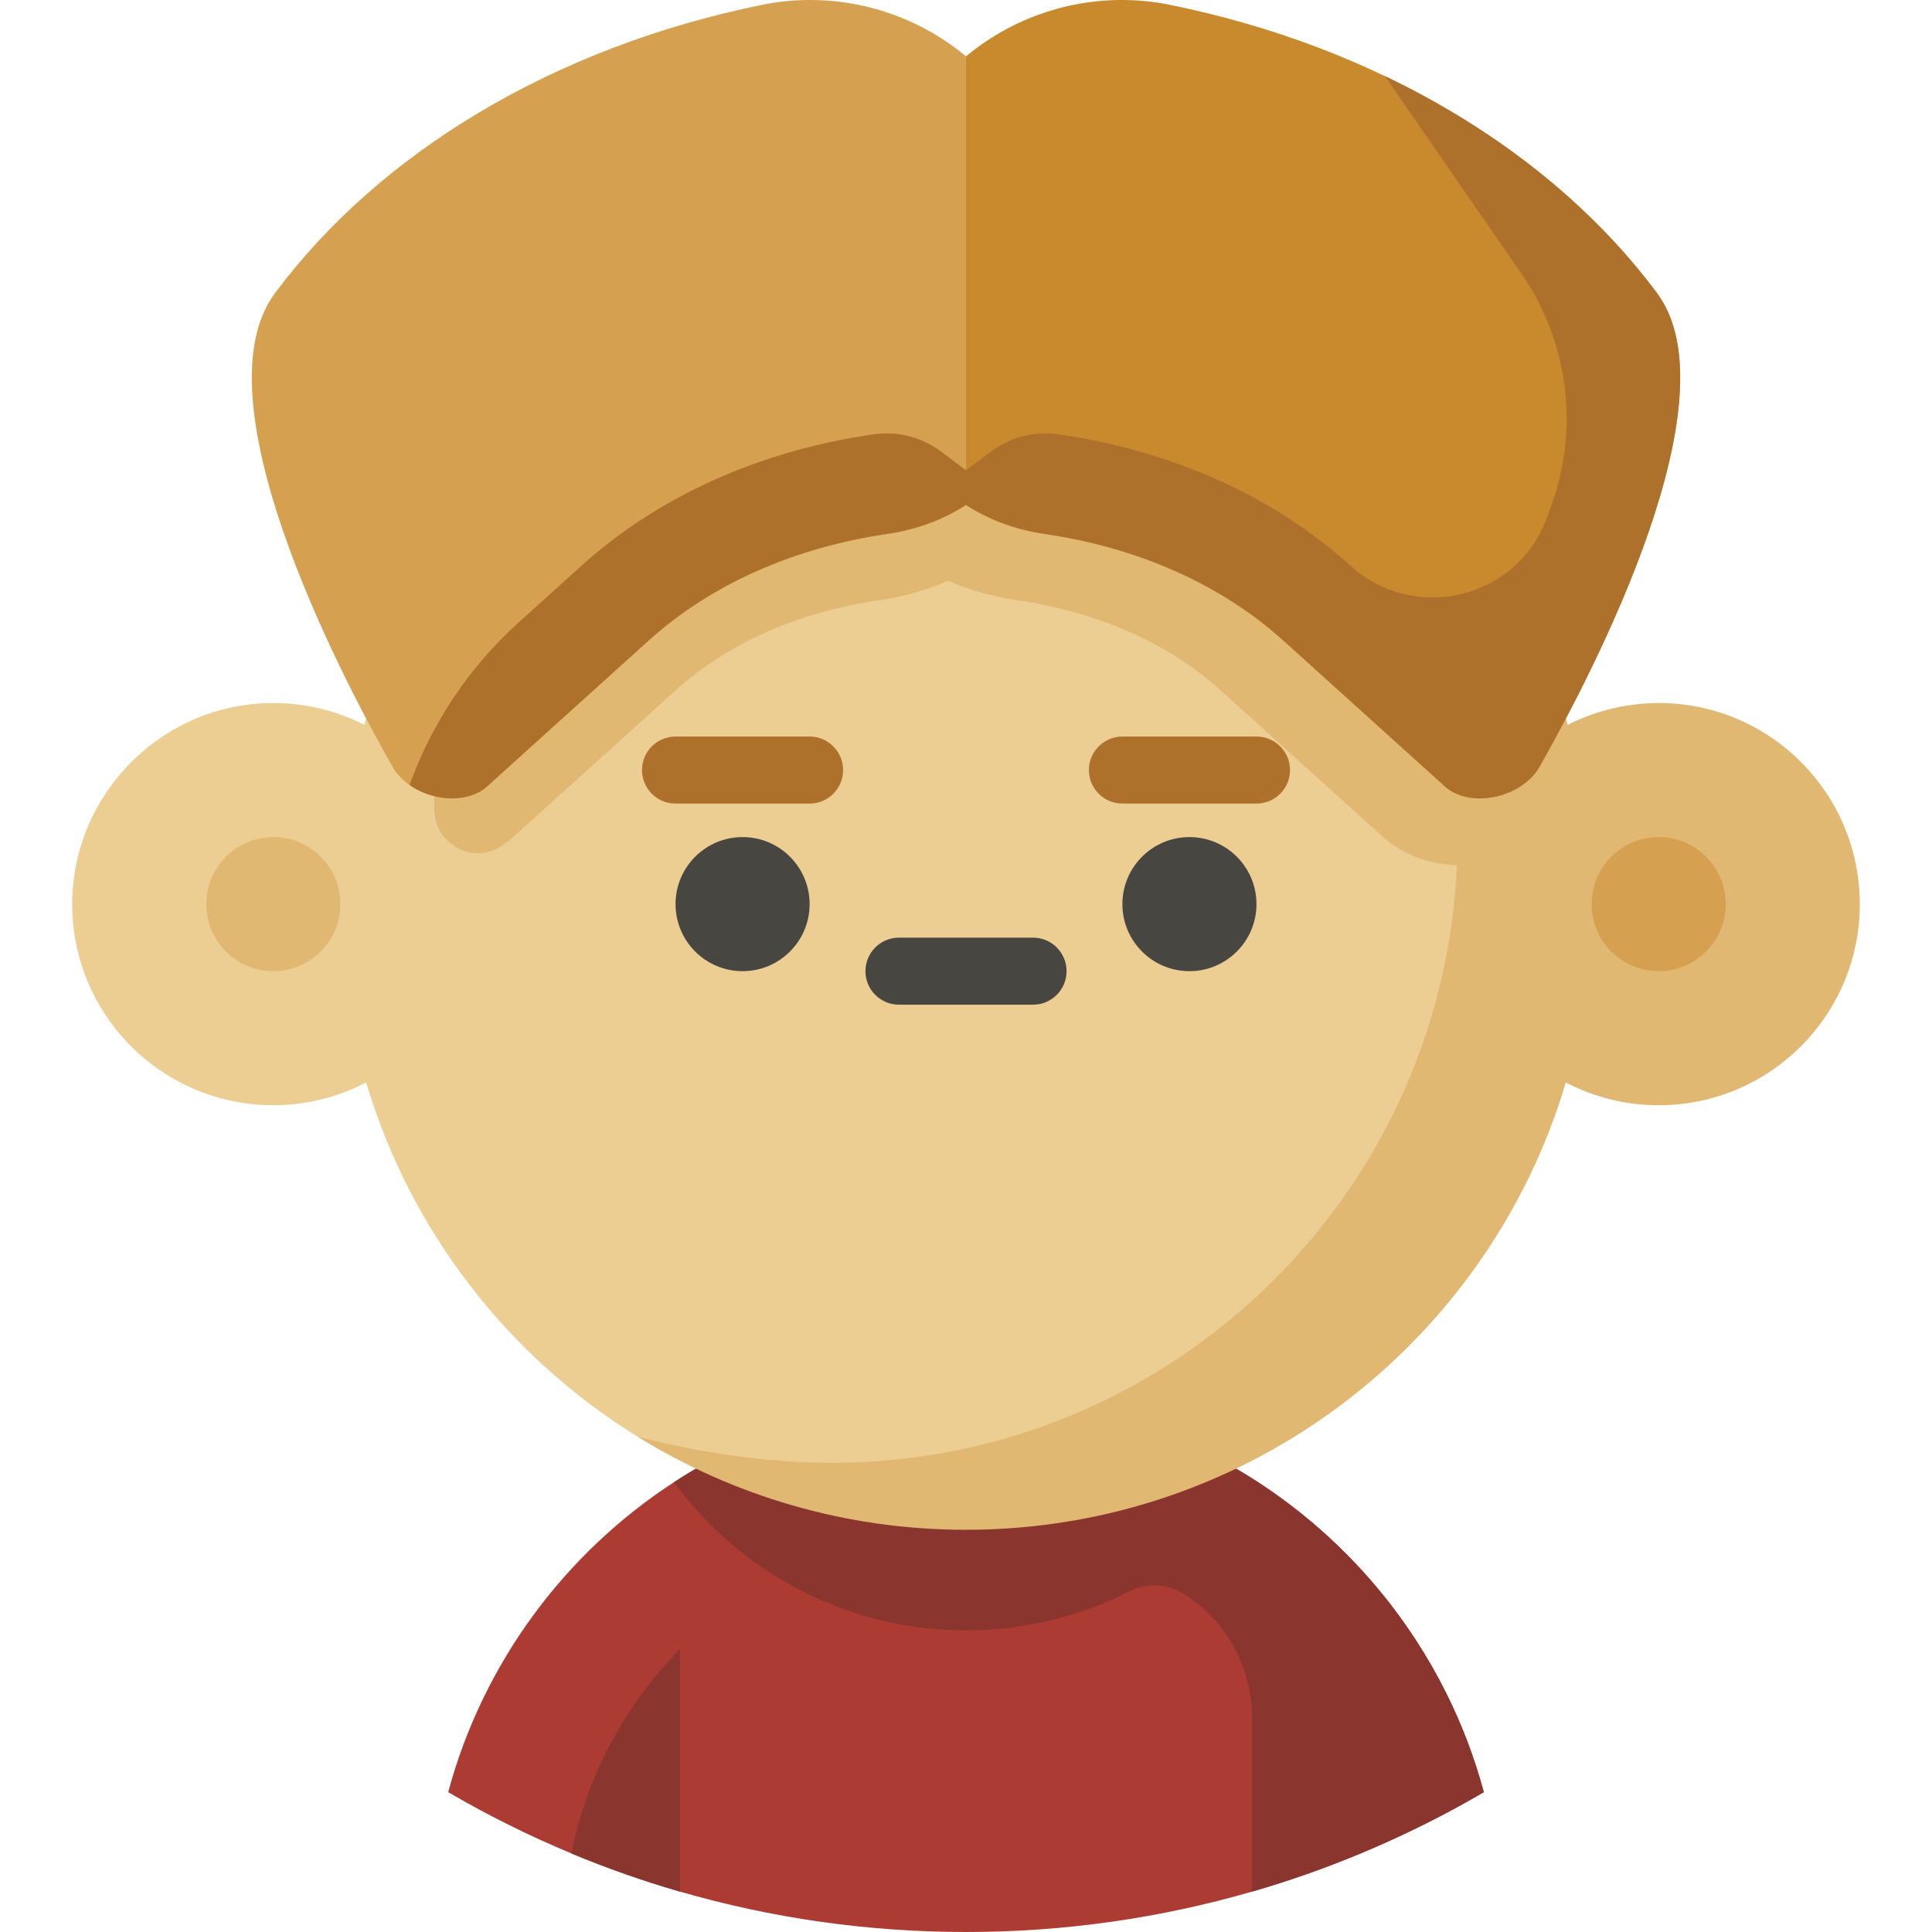
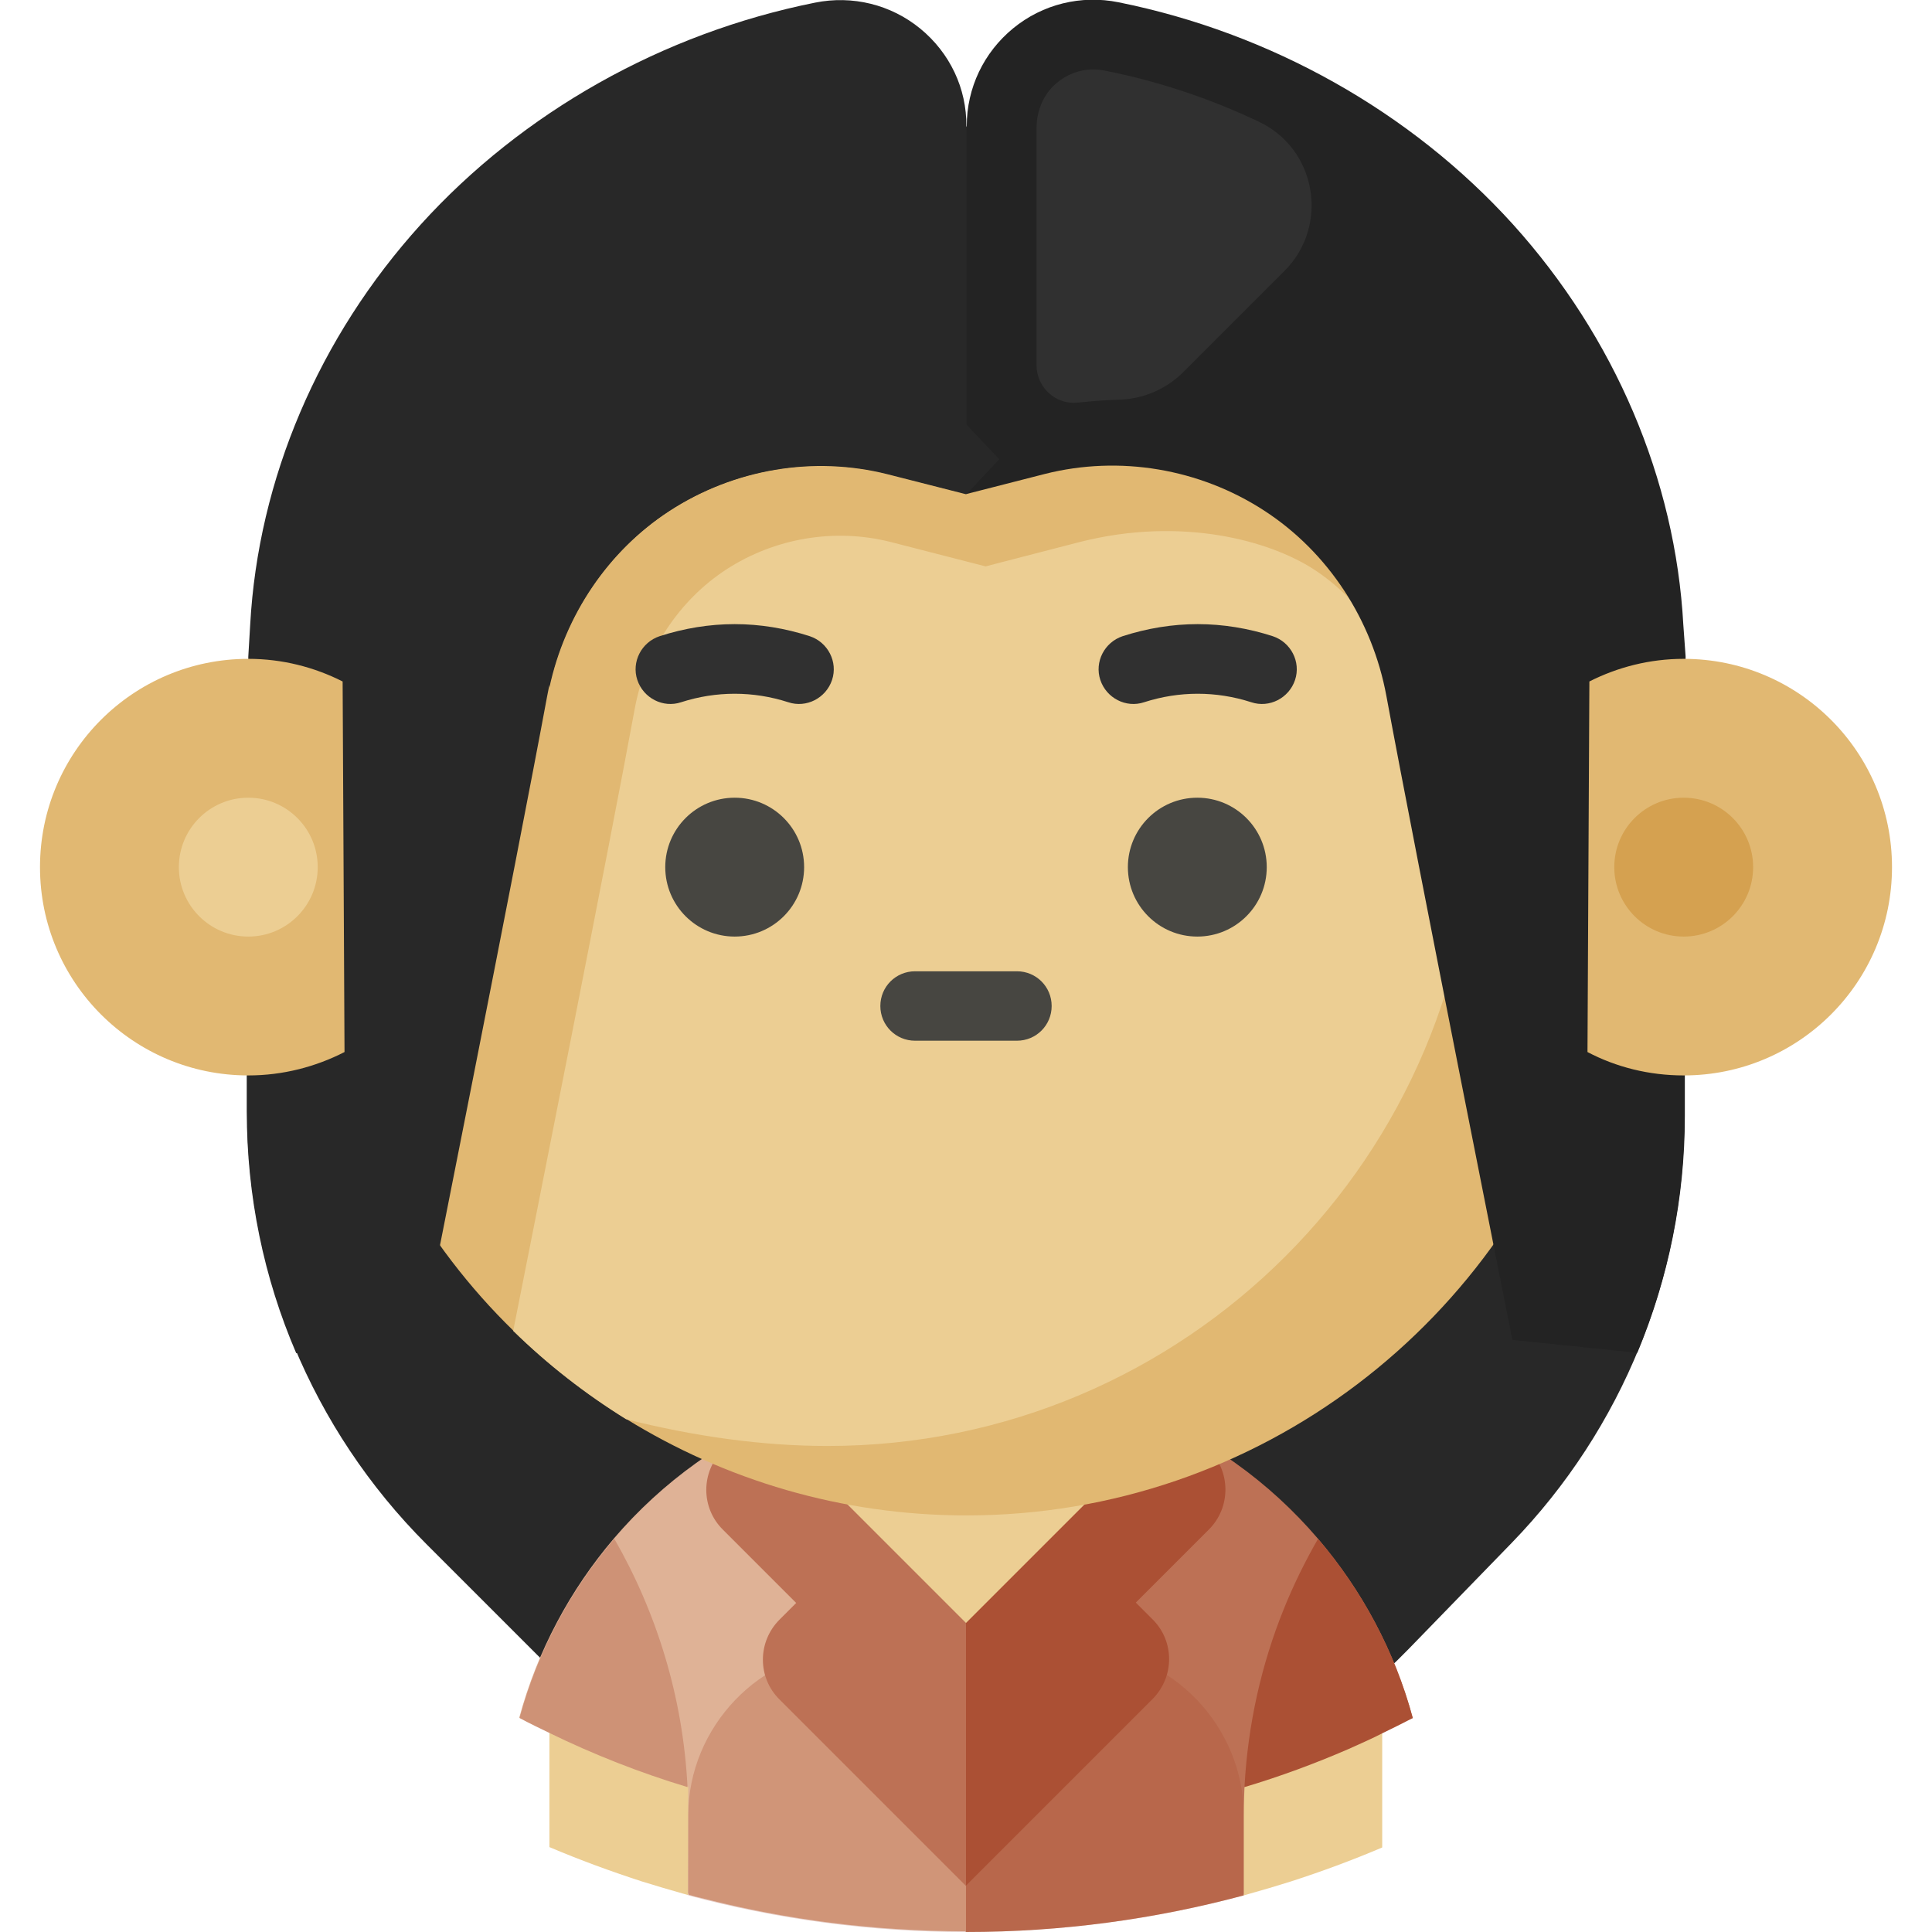
<svg xmlns="http://www.w3.org/2000/svg" version="1.1" id="Layer_1" x="0px" y="0px" viewBox="0 0 512 512" style="enable-background:new 0 0 512 512;" xml:space="preserve">
+   <style type="text/css">
+ 	.st0{fill:#282828;}
+ 	.st1{fill:#BD7155;}
+ 	.st2{fill:#DFB296;}
+ 	.st3{fill:#ECCE93;}
+ 	.st4{fill:#AB5034;}
+ 	.st5{fill:#CE9276;}
+ 	.st6{opacity:0.3;fill:#AB5034;enable-background:new    ;}
+ 	.st7{fill:#E1B872;}
+ 	.st8{fill:#474641;}
+ 	.st9{fill:#303030;}
+ 	.st10{fill:#232323;}
+ 	.st11{fill:#D5A150;}
+ </style>
+   <path class="st0" d="M256,285l-85.9,93.2L256,486.1c42.6,0.3,85.3-16.1,117.4-49.2l27.2-28c29.4-30.3,45.8-70.8,45.8-113V285H256z" />
+   <path class="st0" d="M65.5,285v9.5c0,43,17.1,84.3,47.5,114.7l29.4,29.4c31.4,31.4,72.5,47.2,113.6,47.5V285H65.5z" />
+   <path class="st1" d="M374.4,455.3c-4.8-17.8-13.5-33.9-25.1-47.5c-6.4-7.5-13.8-14.3-21.8-20c-20.1-14.5-44.8-23-71.5-23l-49.1,77.6  L256,512c25.5,0,50.1-3.4,73.6-9.7l10.3-38L374.4,455.3L374.4,455.3z" />
+   <path class="st2" d="M184.5,387.7c-8.1,5.8-15.4,12.5-21.8,20c-11.6,13.6-20.3,29.8-25.1,47.5l0,0l0,0l35,8.9l9.8,38  c1.3,0.4,2.6,0.7,3.9,1l0,0c22.3,5.7,45.6,8.7,69.7,8.7v-147C229.3,364.8,204.7,373.3,184.5,387.7z" />
+   <path class="st3" d="M182.4,473.6L164,454.2l-18.4,5.1v30.2c8,3.4,16.2,6.4,24.5,9.1c3.6,1.1,7.2,2.2,10.8,3.2  c0.5,0.1,1,0.3,1.4,0.4L182.4,473.6L182.4,473.6z" />
+   <path class="st3" d="M329.8,473.6c0,0-0.2,5.1-0.2,7.7v21c0.5-0.1,1-0.3,1.4-0.4c3.6-1,7.3-2.1,10.8-3.2c8.4-2.7,16.5-5.7,24.5-9.1  v-2.1v-28.1l-18.4-5.1L329.8,473.6z" />
+   <path class="st4" d="M366.4,459.3c2.7-1.3,5.3-2.6,8-4c-4.8-17.8-13.5-33.9-25.1-47.5c-3.4,5.9-6.4,12-9,18.4  c-6,14.8-9.6,30.7-10.5,47.4c9.4-2.8,18.6-6.2,27.6-10.1C360.5,462.1,363.5,460.8,366.4,459.3z" />
+   <path class="st5" d="M182.2,473.6c-1.2-23.9-8.2-46.3-19.4-65.8c-11.6,13.6-20.3,29.8-25.1,47.5c2.6,1.4,5.3,2.7,8,4  C157.4,465,169.6,469.8,182.2,473.6z" />
  <g>
-     <path style="fill:#6A9093;" d="M336.678,442.35c0.081,0.094,0.163,0.184,0.244,0.277   C336.842,442.534,336.759,442.444,336.678,442.35z" />
-     <path style="fill:#6A9093;" d="M339.446,445.693c0.146,0.184,0.293,0.365,0.438,0.548   C339.739,446.057,339.592,445.875,339.446,445.693z" />
-     <path style="fill:#6A9093;" d="M342.221,449.336c0.143,0.197,0.285,0.393,0.426,0.591   C342.505,449.729,342.364,449.532,342.221,449.336z" />
-     <path style="fill:#6A9093;" d="M349.551,460.892c0.052,0.096,0.107,0.191,0.159,0.287   C349.658,461.082,349.604,460.988,349.551,460.892z" />
-     <path style="fill:#6A9093;" d="M333.715,439.059c0.15,0.16,0.297,0.324,0.448,0.486   C334.014,439.384,333.867,439.22,333.715,439.059z" />
-     <path style="fill:#6A9093;" d="M344.889,453.171c0.099,0.15,0.197,0.303,0.296,0.454   C345.086,453.474,344.989,453.321,344.889,453.171z" />
-     <path style="fill:#6A9093;" d="M380.839,481.75c-1.189,0.615-2.382,1.222-3.581,1.819   C378.456,482.971,379.65,482.363,380.839,481.75z" />
-     <path style="fill:#6A9093;" d="M393.149,474.987c-1.264,0.738-2.533,1.466-3.81,2.184   C390.615,476.452,391.885,475.725,393.149,474.987z" />
-     <path style="fill:#6A9093;" d="M388.511,477.628c-1.042,0.582-2.086,1.161-3.137,1.728   C386.425,478.788,387.469,478.21,388.511,477.628z" />
-     <path style="fill:#6A9093;" d="M351.628,464.886c0.07,0.141,0.14,0.282,0.208,0.423   C351.767,465.168,351.697,465.027,351.628,464.886z" />
-     <path style="fill:#6A9093;" d="M384.659,479.736c-1.101,0.591-2.205,1.178-3.315,1.754   C382.454,480.915,383.558,480.327,384.659,479.736z" />
-     <path style="fill:#6A9093;" d="M376.965,483.712c-1.278,0.635-2.561,1.26-3.85,1.875   C374.403,484.972,375.687,484.347,376.965,483.712z" />
-     <path style="fill:#6A9093;" d="M373.035,485.625c-4.105,1.955-8.265,3.811-12.479,5.565   C364.77,489.436,368.931,487.58,373.035,485.625z" />
-     <path style="fill:#6A9093;" d="M359.522,486.537c0.019,0.076,0.037,0.152,0.054,0.226   C359.559,486.688,359.541,486.613,359.522,486.537z" />
-     <path style="fill:#6A9093;" d="M353.599,469.106c0.049,0.11,0.096,0.221,0.145,0.332   C353.695,469.327,353.648,469.216,353.599,469.106z" />
-     <path style="fill:#6A9093;" d="M358.315,482.045c0.02,0.07,0.041,0.14,0.062,0.208   C358.357,482.184,358.335,482.114,358.315,482.045z" />
-     <path style="fill:#6A9093;" d="M360.555,491.19L360.555,491.19c-0.294-1.488-0.622-2.962-0.978-4.426   C359.933,488.228,360.261,489.703,360.555,491.19z" />
-     <path style="fill:#6A9093;" d="M334.163,439.545c0.854,0.92,1.694,1.855,2.516,2.806   C335.856,441.399,335.017,440.466,334.163,439.545z" />
-     <path style="fill:#6A9093;" d="M331.799,437.067v0.027c0.643,0.651,1.29,1.298,1.916,1.966   C333.085,438.388,332.447,437.722,331.799,437.067z" />
-     <path style="fill:#6A9093;" d="M339.883,446.241c0.798,1.016,1.576,2.049,2.338,3.095   C341.46,448.29,340.681,447.257,339.883,446.241z" />
-     <path style="fill:#6A9093;" d="M353.743,469.437c1.778,4.076,3.309,8.284,4.572,12.607   C357.051,477.722,355.521,473.514,353.743,469.437z" />
-     <path style="fill:#6A9093;" d="M345.186,453.624c1.548,2.359,3.006,4.782,4.365,7.268   C348.191,458.408,346.733,455.983,345.186,453.624z" />
-     <path style="fill:#6A9093;" d="M349.71,461.178c0.663,1.221,1.302,2.458,1.917,3.707   C351.011,463.637,350.374,462.399,349.71,461.178z" />
-     <path style="fill:#6A9093;" d="M336.921,442.628c0.861,1.004,1.7,2.029,2.524,3.065   C338.621,444.656,337.783,443.632,336.921,442.628z" />
-     <path style="fill:#6A9093;" d="M342.647,449.927c0.766,1.067,1.515,2.147,2.242,3.244   C344.162,452.074,343.414,450.994,342.647,449.927z" />
-     <path style="fill:#6A9093;" d="M358.377,482.253c0.411,1.416,0.792,2.844,1.145,4.284   C359.169,485.098,358.788,483.67,358.377,482.253z" />
-     <path style="fill:#6A9093;" d="M351.837,465.309c0.611,1.252,1.2,2.518,1.762,3.797   C353.036,467.827,352.448,466.561,351.837,465.309z" />
+     <path class="st6" d="M287.4,437.2c-4.1-0.1-8,0.4-11.8,1.4c-12.9,3.4-26.3,3.4-39.2,0c-3.8-1-7.7-1.5-11.8-1.4   c-23.2,0.4-42.2,20.6-42.2,43.8v0.3v21c23.5,6.3,48.1,9.7,73.6,9.7s50.1-3.4,73.6-9.7v-21V481C329.6,457.7,310.6,437.5,287.4,437.2   z" />
+     <path class="st6" d="M374.4,455.3L374.4,455.3L374.4,455.3z" />
+     <path class="st4" d="M320.4,384.2L301,364.8h-45l-38,61.3l38,73.6l49.4-49.4c5.9-5.9,5.9-15.4,0-21.2l-4.4-4.4l19.4-19.4   C326.2,399.5,326.2,390,320.4,384.2z" />
  </g>
-   <path style="fill:#AC3C33;" d="M383.308,448.78c-9.799-19.695-24.033-36.796-41.395-49.993c-2.762-2.099-5.603-4.099-8.518-5.995  c-1.908-1.241-3.847-2.439-5.816-3.589c-21.669,10.387-45.943,16.206-71.577,16.206c-25.634,0-49.908-5.821-71.576-16.206  c-1.97,1.15-3.908,2.347-5.816,3.589c-28.957,18.839-50.617,47.942-59.835,82.149c10.466,6.116,21.38,11.548,32.675,16.249  c9.335,3.886,18.93,7.268,28.757,10.111C204.269,508.262,229.699,512,256.004,512s51.735-3.738,75.797-10.699  c9.825-2.842,19.421-6.226,28.756-10.111l0,0l0,0c4.214-1.754,8.376-3.61,12.479-5.565c0.026-0.013,0.053-0.025,0.079-0.037  c1.29-0.615,2.572-1.241,3.85-1.875c0.097-0.049,0.195-0.095,0.293-0.143c1.2-0.597,2.392-1.206,3.581-1.819  c0.168-0.086,0.338-0.171,0.506-0.258c1.111-0.576,2.214-1.163,3.315-1.754c0.238-0.128,0.477-0.252,0.715-0.38  c1.051-0.567,2.094-1.148,3.137-1.728c0.275-0.154,0.553-0.303,0.828-0.457c1.277-0.718,2.546-1.446,3.81-2.184  c0.026-0.015,0.053-0.031,0.081-0.046C390.773,465.826,387.433,457.073,383.308,448.78z" />
+   <path class="st1" d="M211,364.8l-19.4,19.4c-5.9,5.9-5.9,15.4,0,21.2l19.4,19.4l-4.4,4.4c-5.9,5.9-5.9,15.4,0,21.2l49.4,49.4v-135  H211L211,364.8L211,364.8z" />
+   <polygon class="st3" points="289.7,396.4 256,430.1 222.3,396.4 " />
+   <path class="st7" d="M368.4,120C368.3,120,368.3,120,368.4,120c-23.9-15.6-58.8-20.3-91.1-12.2c-3.4,0.9-11.2,2.9-16.2,4.2  l-16.2-4.2h-0.1c-24.7-6.2-51.1-1.7-72.4,12.2c-21,13.7-35.8,36-40.4,61.2c-5.1,27.5-17.7,91.3-25.8,132.5  c8.1,14.4,18.1,27.5,29.8,38.9c9.1,8.9,19.1,16.7,29.9,23.4c26.2,16.2,57.1,25.6,90.2,25.6c77.8,0,143.6-51.8,164.7-122.8l0.5-98.2  L368.4,120z" />
+   <path class="st3" d="M391,211.4c0-2.7-0.1-5.5-0.2-8.2l0,0c-8.2,1.5-16.1-3.9-17.7-12.1l-0.6-3.2c-2.8-15.3-11.7-28.8-24.3-37  c-11.7-7.6-34.9-14.1-61.9-7.3c-5.1,1.3-20.5,5.3-20.5,5.3l-4.6,1.2l-25.3-6.5c-14.8-3.7-30.6-1-43.4,7.3  c-12.6,8.2-21.5,21.7-24.3,37c-6.8,37-27,138.5-32.2,164.8c9.1,8.9,19.1,16.7,29.9,23.4c18.2,4.6,36.3,7.1,53.4,7.1  C314.1,383.2,391,306.3,391,211.4z" />
  <g>
-     <path style="fill:#8A352D;" d="M151.447,491.19c9.335,3.886,18.93,7.268,28.757,10.111v-64.234   C165.81,451.626,155.582,470.311,151.447,491.19z" />
-     <path style="fill:#8A352D;" d="M383.308,448.78c-9.799-19.695-24.033-36.796-41.395-49.993c-2.762-2.099-5.603-4.099-8.518-5.995   c-1.908-1.241-3.847-2.439-5.816-3.589H184.425c-1.97,1.15-3.908,2.347-5.816,3.589c17.457,23.802,45.613,39.265,77.393,39.265   c15.618,0,30.359-3.738,43.389-10.361c4.657-2.366,10.241-1.96,14.619,0.888c0.09,0.058,0.18,0.117,0.27,0.176   c10.929,7.156,17.519,19.337,17.519,32.4v46.141c9.825-2.842,19.421-6.226,28.756-10.111l0,0l0,0   c4.214-1.754,8.376-3.61,12.479-5.565c0.026-0.013,0.053-0.025,0.079-0.037c1.29-0.615,2.572-1.241,3.85-1.875   c0.097-0.049,0.195-0.095,0.293-0.143c1.2-0.597,2.392-1.206,3.581-1.819c0.168-0.086,0.338-0.171,0.506-0.258   c1.111-0.576,2.214-1.163,3.315-1.754c0.238-0.128,0.477-0.252,0.715-0.38c1.051-0.567,2.094-1.148,3.137-1.728   c0.275-0.154,0.553-0.303,0.828-0.457c1.277-0.718,2.546-1.446,3.81-2.184c0.026-0.015,0.053-0.031,0.081-0.046   C390.773,465.826,387.433,457.073,383.308,448.78z" />
+     <circle class="st8" cx="194.7" cy="229.8" r="18.4" />
+     <circle class="st8" cx="317.3" cy="229.8" r="18.4" />
  </g>
  <g>
-     <path style="fill:#E1B872;" d="M439.573,186.308c-2.583,0-5.116,0.206-7.6,0.564c-5.87,0.843-11.436,2.626-16.527,5.216   C399.488,131.721,354.972,76.541,298.7,57.319c-13.625-4.654-27.935-7.209-42.699-7.209c-62.83,0-117.494,46.099-145.621,104.616   l4.704,107.38l53.875,118.637c25.299,15.638,55.113,24.667,87.04,24.667c75.147,0,138.608-49.998,158.959-118.539   c7.364,3.843,15.732,6.027,24.613,6.027c29.434,0,53.295-23.861,53.295-53.295S469.008,186.308,439.573,186.308z" />
+     <path class="st9" d="M317.4,165.4c6.7,0,13.4,1.1,19.9,3.2c4.8,1.6,7.5,6.8,5.9,11.6s-6.8,7.5-11.6,5.9c-9.3-3-19.1-3-28.4,0   c-4.8,1.6-10-1.1-11.6-5.9c-1.6-4.8,1.1-10,5.9-11.6C304,166.5,310.7,165.4,317.4,165.4z" />
+     <path class="st9" d="M194.7,165.4c6.7,0,13.4,1.1,19.9,3.2c4.8,1.6,7.5,6.8,5.9,11.6s-6.8,7.5-11.6,5.9c-9.3-3-19.1-3-28.4,0   c-4.8,1.6-10-1.1-11.6-5.9c-1.6-4.8,1.1-10,5.9-11.6C181.3,166.5,188,165.4,194.7,165.4z" />
  </g>
-   <path style="fill:#ECCE93;" d="M386.103,229.305c-6.08-0.229-11.783-1.989-16.557-5.164c-1.136-0.752-2.209-1.583-3.176-2.457  l-42.92-38.76c-13.835-12.494-32.485-20.742-53.93-23.854c-6.421-0.932-12.529-2.66-18.255-5.159  c-5.726,2.499-11.834,4.227-18.255,5.159c-21.446,3.111-40.096,11.36-53.932,23.854l-42.931,38.768  c-0.952,0.862-2.023,1.69-3.172,2.453c-0.051,0.034-0.103,0.068-0.154,0.102c-7.613,4.993-17.738-0.705-17.738-9.809v-55.009  c0-2.598-2.106-4.704-4.704-4.704l0,0c-5.781,12.027-10.443,24.577-13.822,37.361c-8.282-4.214-17.803-6.344-27.883-5.649  c-26.992,1.862-48.538,24.171-49.505,51.209c-1.085,30.326,23.176,55.25,53.26,55.25c8.881,0,17.249-2.185,24.613-6.027  c11.705,39.421,37.671,72.703,71.918,93.872c17.554,4.483,35.02,6.902,51.51,6.902C309.541,387.645,382.196,317.411,386.103,229.305  z" />
-   <circle style="fill:#E1B872;" cx="72.435" cy="239.603" r="17.765" />
+   <path class="st8" d="M269.5,275.8h-27c-5.1,0-9.2-4.1-9.2-9.2s4.1-9.2,9.2-9.2h27c5.1,0,9.2,4.1,9.2,9.2S274.6,275.8,269.5,275.8z" />
+   <path class="st10" d="M446.1,165.6C444,127,427.9,89.3,400.9,59.4c-27-29.8-64.2-50.7-104.5-58.8c-9.9-2-20.1,0.5-27.9,6.9  s-12.3,15.8-12.3,25.9l-37,49.1l37,48.4l20.7-5.3c19.8-5,41-1.4,58.1,9.7s28.7,29.1,32.4,49.1c7.9,42.8,33.4,170.7,33.4,170.7  l33.1,3.4c8.2-19.6,12.6-40.9,12.6-62.7v-10.3l0.2-111.6L446.1,165.6z" />
  <g>
-     <circle style="fill:#D5A150;" cx="439.568" cy="239.603" r="17.765" />
-     <path style="fill:#D5A150;" d="M214.669,0c-4.251,0-8.513,0.428-12.668,1.271c-55.235,11.213-101.4,39.165-129.136,76.428   c-20.575,27.642,16.007,98.835,31.153,125.505c4.351,7.663,16.675,10.927,23.866,6.146c0.406-0.27,0.775-0.551,1.094-0.84   l42.931-38.769c16.296-14.717,38.284-24.622,63.286-28.25c7.76-1.126,14.816-3.806,20.806-7.667l61.585-57.065l-61.585-61.825   C244.902,5.677,230.406,0,214.669,0z" />
+     <path class="st0" d="M243.9,7.6c-7.8-6.4-18-8.9-27.9-6.9c-40.4,8.1-77.5,29-104.5,58.8S68.4,127,66.3,165.6l-0.5,8.4l-0.4,111.6   v8.9c0,22.4,4.5,44.1,13.1,64.1l33.1-3.4c0,0,25.5-128,33.4-170.7c3.7-20,15.3-38,32.4-49.1s38.2-14.7,57.9-9.7l20.8,5.3V33.5   C256.2,23.4,251.7,14,243.9,7.6z" />
+     <path class="st9" d="M313.6,98.6l26.8-26.8c11.9-11.9,8.6-32.2-6.7-39.5c-13-6.2-26.8-10.8-41-13.6c-1-0.2-2-0.3-3-0.3   c-3.6,0-7,1.3-9.8,3.7c-3.4,2.9-5.2,7.3-5.2,11.8v62.9c0,5.9,5.1,10.5,10.9,9.9c3.6-0.4,7.7-0.7,11.5-0.8   C303.3,105.6,309.2,103,313.6,98.6z" />
  </g>
-   <path style="fill:#C98A2E;" d="M439.136,77.698C411.401,40.436,365.235,12.484,310,1.271C305.847,0.428,301.583,0,297.334,0  c-15.736,0-30.233,5.677-41.332,14.932v118.89c5.99,3.861,13.047,6.542,20.806,7.667c25.003,3.628,46.988,13.533,63.286,28.25  l42.931,38.769c0.321,0.289,0.688,0.57,1.094,0.84c7.19,4.781,19.514,1.517,23.866-6.146  C423.13,176.533,459.713,105.341,439.136,77.698z" />
-   <path style="fill:#AD712C;" d="M439.136,77.698c-17.488-23.496-42.309-43.283-72.106-57.513l36.189,52.382  c12.254,17.738,15.302,40.26,8.181,60.61c-0.105,0.301-0.212,0.604-0.32,0.908c-0.394,1.111-0.798,2.222-1.21,3.329  c-7.937,21.339-35.02,27.807-51.917,12.547l0,0c-20.393-18.415-47.129-30.463-77.318-34.843l-0.114-0.017  c-6.348-0.917-12.8,0.73-17.932,4.579l-6.586,4.94l-6.603-4.952c-5.127-3.844-11.574-5.488-17.915-4.567l-0.115,0.017  c-30.19,4.38-56.925,16.429-77.318,34.843l-16.778,15.151c-13.09,11.822-22.885,26.636-28.725,42.935  c5.64,3.941,13.936,4.891,19.337,1.299c0.406-0.27,0.775-0.551,1.094-0.84l42.931-38.769c16.296-14.717,38.284-24.622,63.286-28.25  c7.76-1.126,14.816-3.806,20.806-7.667c5.99,3.861,13.047,6.542,20.806,7.667c25.003,3.628,46.988,13.533,63.286,28.25  l42.931,38.769c0.321,0.289,0.688,0.57,1.094,0.84c7.19,4.781,19.514,1.517,23.866-6.146  C423.13,176.533,459.713,105.341,439.136,77.698z" />
+   <path class="st0" d="M235.4,107.4c-19.7-4.9-40.9-1.4-57.9,9.7c-8.5,5.6-15.6,13.4-21,22.3c-7.4,12.2-10.9,26.3-10.9,40.6v2.2  c4.1-19.1,15.5-36.2,31.9-46.9c17.1-11.1,38.2-14.7,57.9-9.7l20.8,5.3l8.6-9.2l-8.6-9.1L235.4,107.4z" />
+   <path class="st7" d="M90.8,180.6c-7.5-3.8-16-6-25-6c-30.5,0-55.2,24.7-55.2,55.2S35.3,285,65.8,285c9.2,0,17.9-2.3,25.5-6.2  L90.8,180.6z" />
+   <path class="st7" d="M446.2,174.6c-9,0-17.5,2.2-25,6l-0.5,98.2c7.6,4,16.3,6.2,25.5,6.2c30.5,0,55.2-24.7,55.2-55.2  S476.7,174.6,446.2,174.6z" />
  <g>
-     <circle style="fill:#474641;" cx="196.791" cy="239.603" r="17.765" />
-     <circle style="fill:#474641;" cx="315.212" cy="239.603" r="17.765" />
+     <circle class="st3" cx="65.8" cy="229.8" r="18.4" />
+     <circle class="st11" cx="446.2" cy="229.8" r="18.4" />
  </g>
-   <g>
-     <path style="fill:#AD712C;" d="M332.983,195.19h-35.53c-4.907,0-8.883,3.977-8.883,8.883c0,4.906,3.976,8.883,8.883,8.883h35.53   c4.907,0,8.883-3.977,8.883-8.883C341.866,199.167,337.89,195.19,332.983,195.19z" />
-     <path style="fill:#AD712C;" d="M214.55,195.19h-35.53c-4.906,0-8.883,3.977-8.883,8.883c0,4.906,3.977,8.883,8.883,8.883h35.53   c4.906,0,8.883-3.977,8.883-8.883C223.432,199.167,219.455,195.19,214.55,195.19z" />
-   </g>
-   <path style="fill:#474641;" d="M273.767,248.485h-35.53c-4.906,0-8.883,3.977-8.883,8.883s3.977,8.883,8.883,8.883h35.53  c4.907,0,8.883-3.977,8.883-8.883S278.673,248.485,273.767,248.485z" />
-   <g>
- </g>
-   <g>
- </g>
-   <g>
- </g>
-   <g>
- </g>
-   <g>
- </g>
-   <g>
- </g>
-   <g>
- </g>
-   <g>
- </g>
-   <g>
- </g>
-   <g>
- </g>
-   <g>
- </g>
-   <g>
- </g>
-   <g>
- </g>
-   <g>
- </g>
-   <g>
- </g>
</svg>
